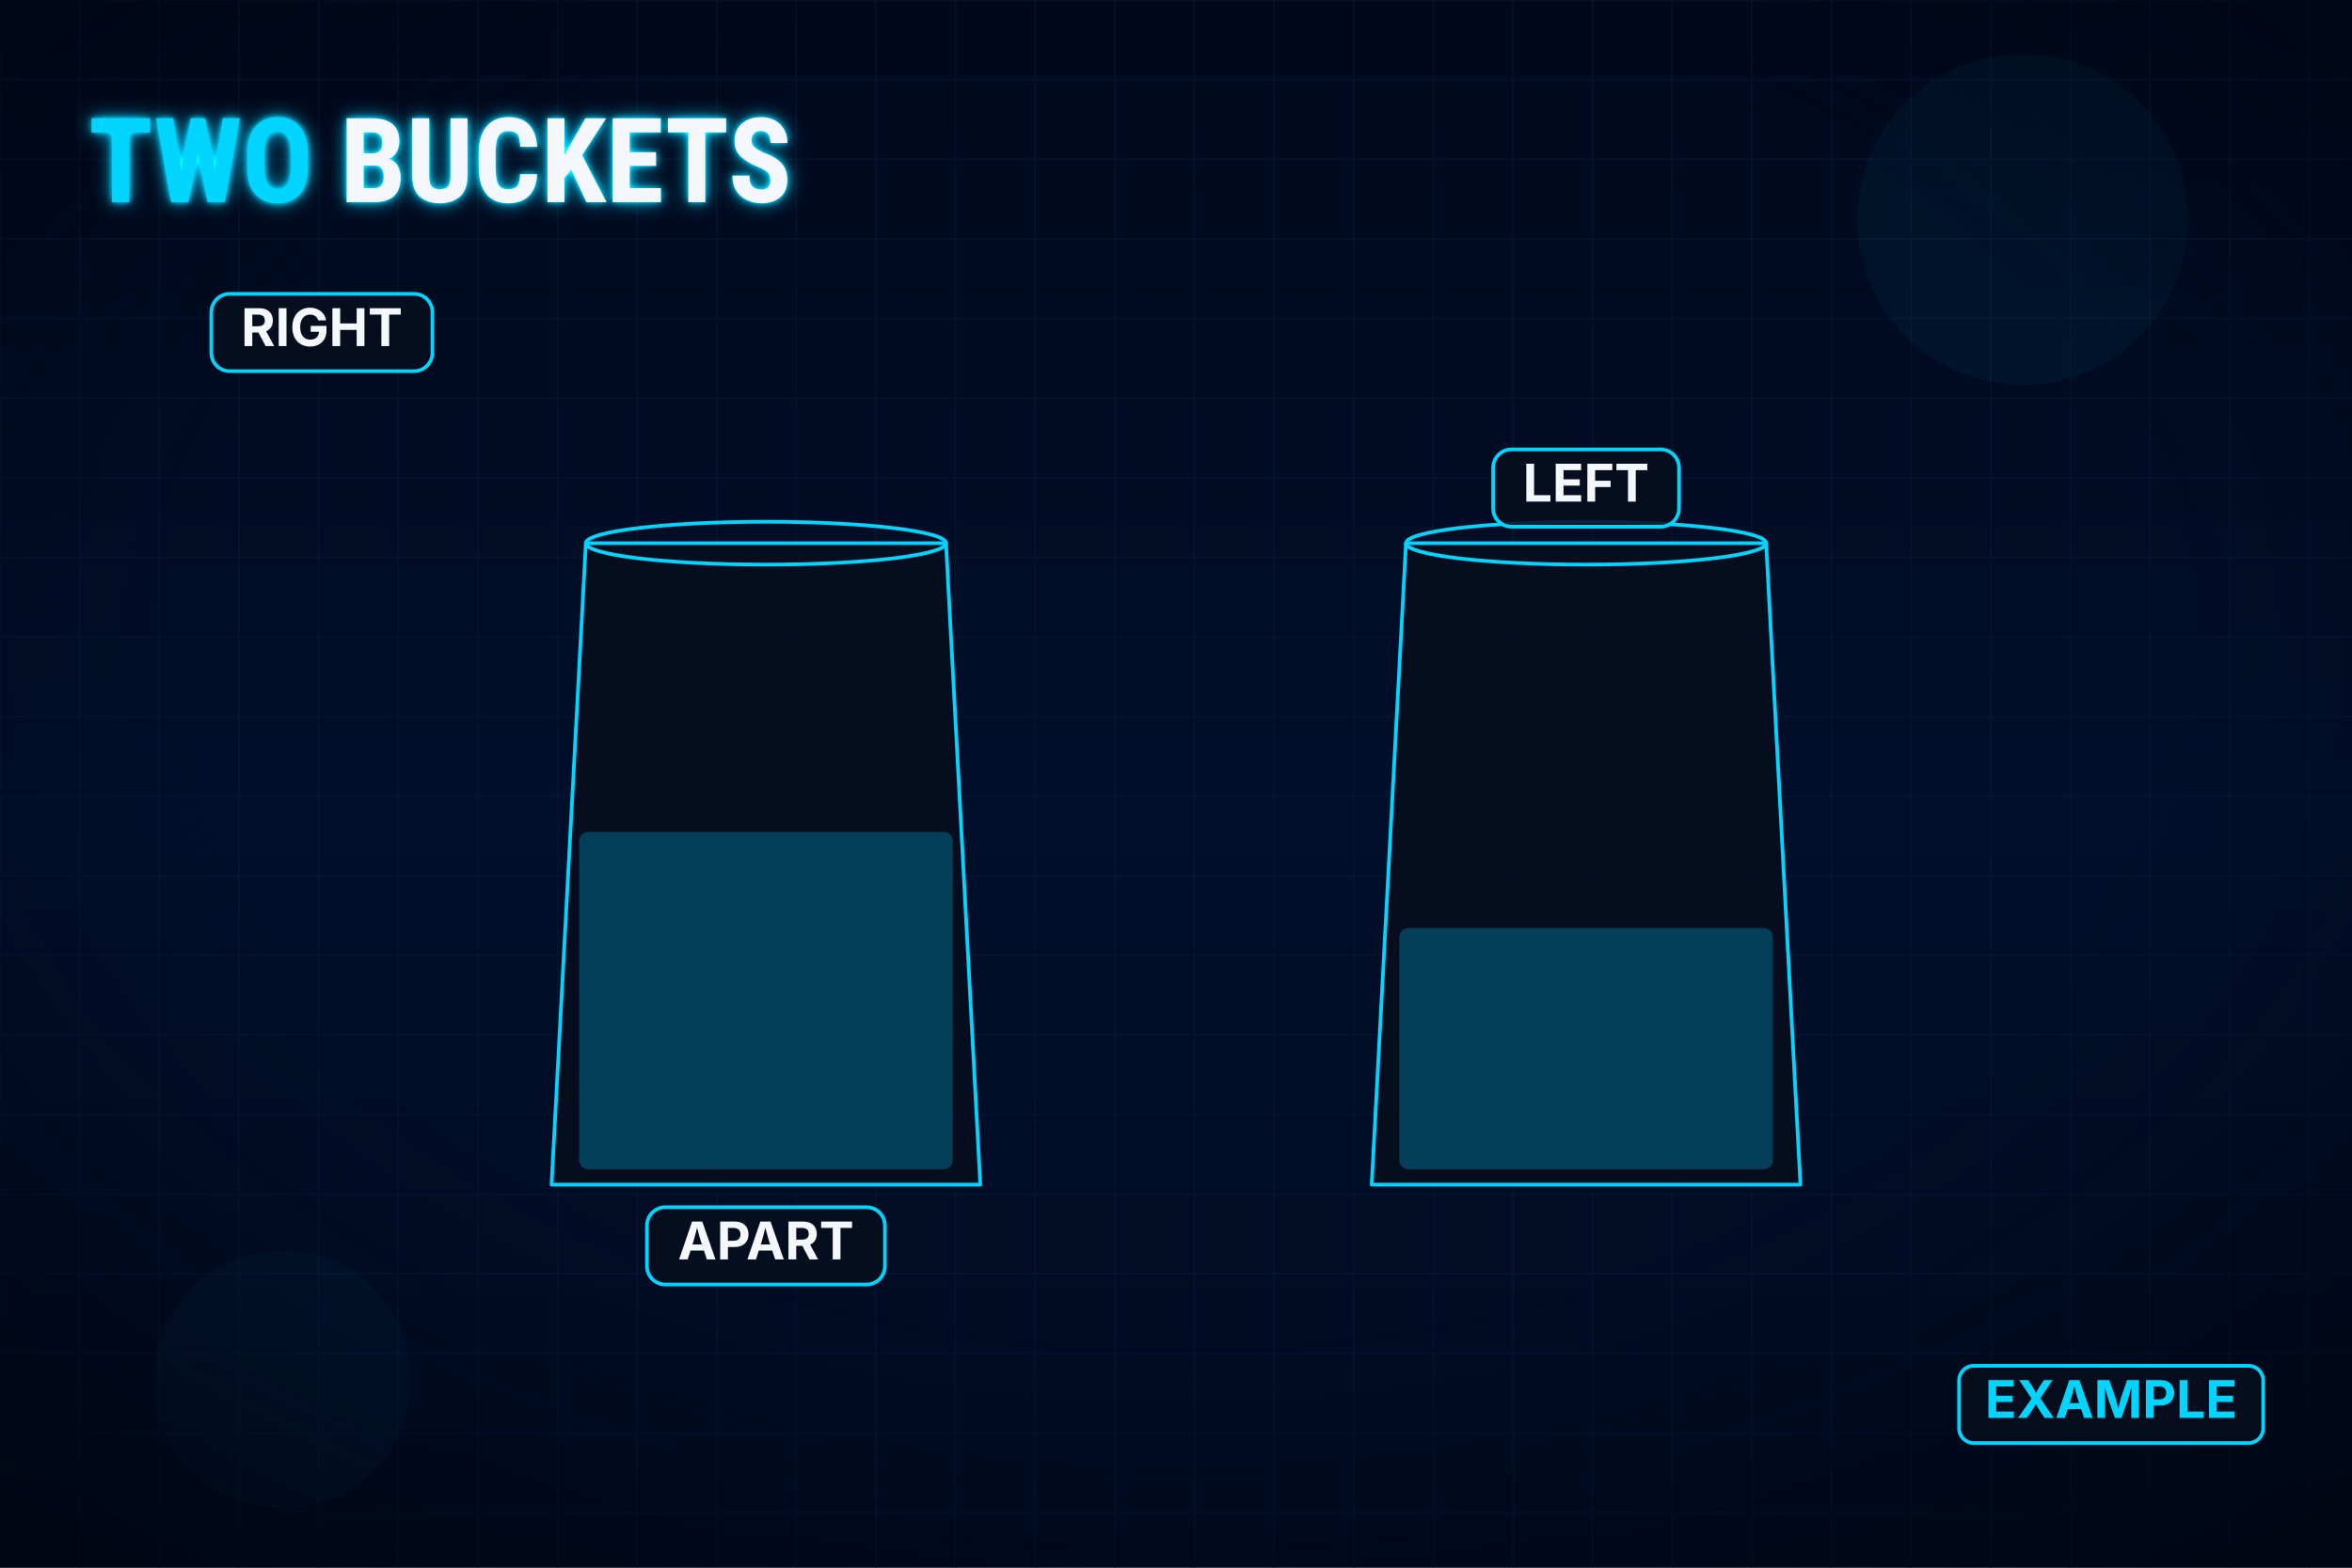
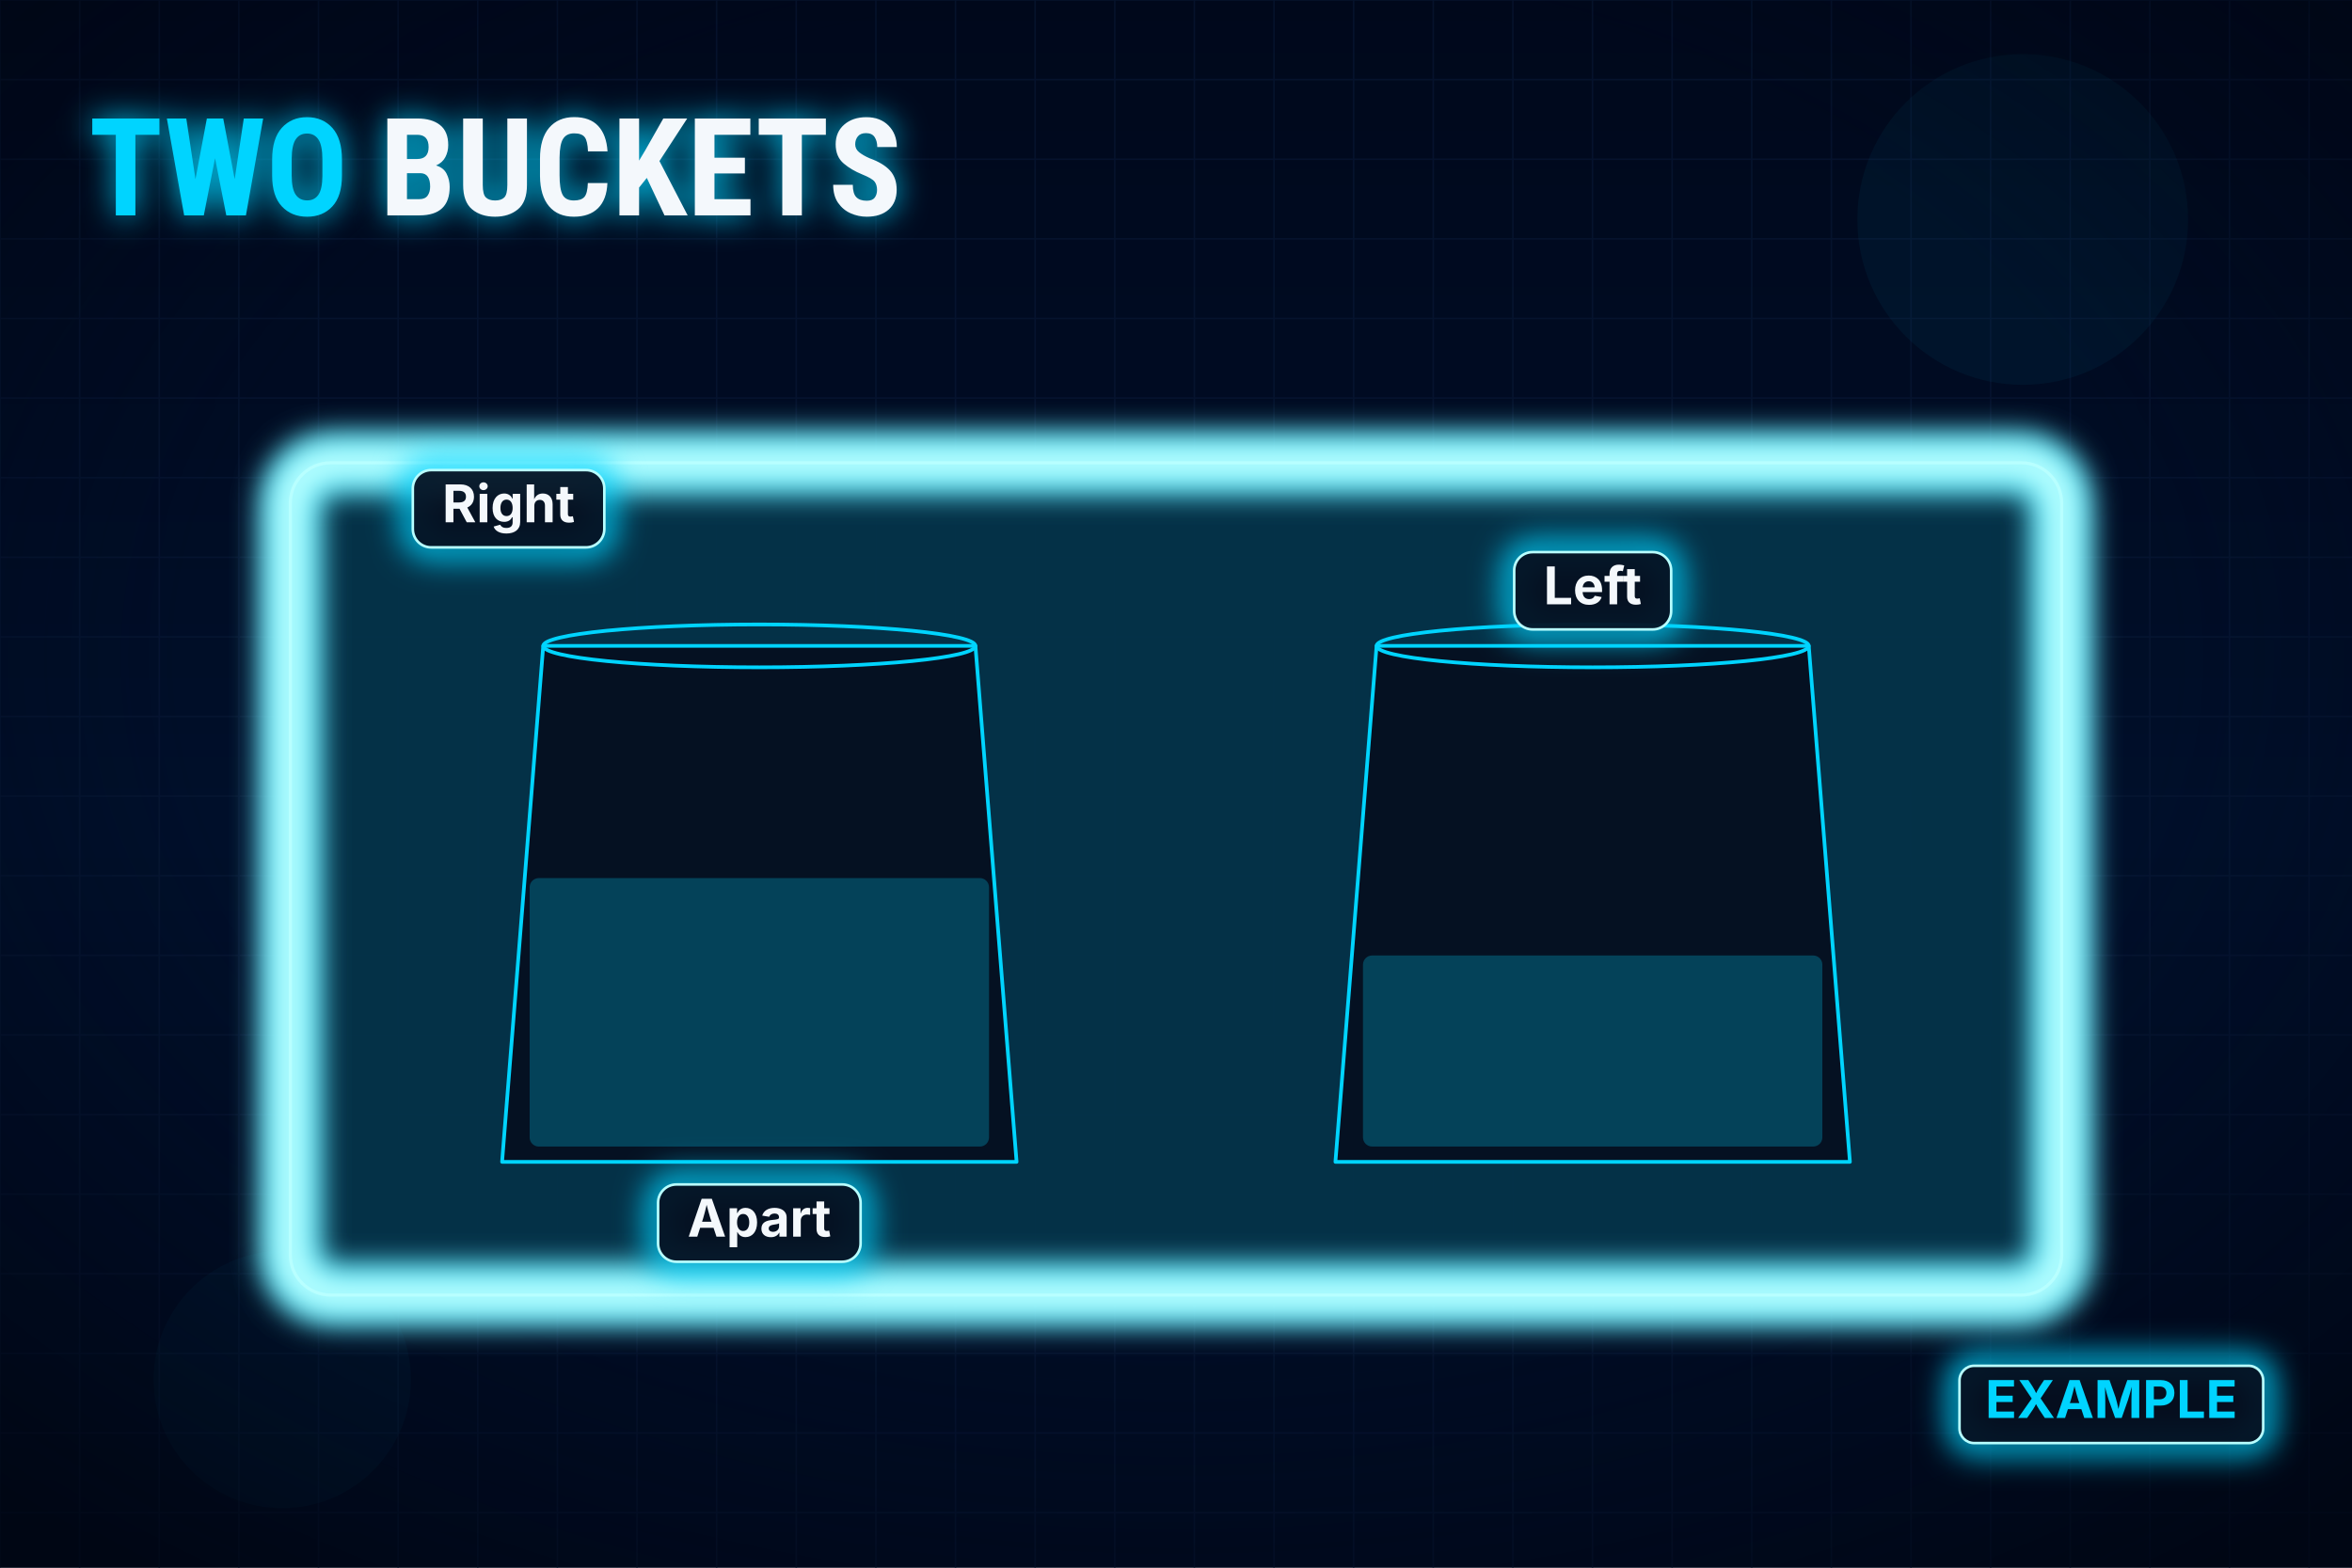
<svg xmlns="http://www.w3.org/2000/svg" width="1536" height="1024" viewBox="0 0 1536 1024">
  <defs>
    <style>
- @font-face { font-family: "Inter"; src: url("file:///agent/repos/claude/skills/illustration-engine/illustration_engine/assets/fonts/Inter-Regular.ttf") format("truetype"); font-weight: normal; font-style: normal; }
- @font-face { font-family: "Inter"; src: url("file:///agent/repos/claude/skills/illustration-engine/illustration_engine/assets/fonts/Inter-SemiBold.ttf") format("truetype"); font-weight: bold; font-style: normal; }
- @font-face { font-family: "Inter"; src: url("file:///agent/repos/claude/skills/illustration-engine/illustration_engine/assets/fonts/Inter-Bold.ttf") format("truetype"); font-weight: bold; font-style: normal; }
- @font-face { font-family: "Roboto Condensed"; src: url("file:///agent/repos/claude/skills/illustration-engine/illustration_engine/assets/fonts/RobotoCondensed-Bold.ttf") format("truetype"); font-weight: bold; font-style: normal; }
+ @font-face { font-family: "Inter"; src: url("file:///agent/repos/claude/skills/illustration-engine/illustration_engine/assets/fonts/Inter-Regular.ttf") format("truetype"); font-weight: 400; font-style: normal; }
+ @font-face { font-family: "Inter"; src: url("file:///agent/repos/claude/skills/illustration-engine/illustration_engine/assets/fonts/Inter-SemiBold.ttf") format("truetype"); font-weight: 600; font-style: normal; }
+ @font-face { font-family: "Inter"; src: url("file:///agent/repos/claude/skills/illustration-engine/illustration_engine/assets/fonts/Inter-Bold.ttf") format("truetype"); font-weight: 700; font-style: normal; }
+ @font-face { font-family: "Roboto Condensed"; src: url("file:///agent/repos/claude/skills/illustration-engine/illustration_engine/assets/fonts/RobotoCondensed-Bold.ttf") format("truetype"); font-weight: 700; font-style: normal; }
</style>
    <linearGradient id="bg1" x1="0" y1="0" x2="0" y2="1">
      <stop offset="0%" stop-color="#00081B" />
      <stop offset="52%" stop-color="#000F2A" />
      <stop offset="100%" stop-color="#000B21" />
    </linearGradient>
    <radialGradient id="vig2" cx="50%" cy="42%" r="72%">
      <stop offset="58%" stop-color="#00081B" stop-opacity="0" />
      <stop offset="100%" stop-color="#00040F" stop-opacity="0.72" />
    </radialGradient>
-     <filter id="bloom" x="-80%" y="-80%" width="260%" height="260%" color-interpolation-filters="sRGB">
-       <feGaussianBlur in="SourceGraphic" stdDeviation="6" result="wide" />
-       <feGaussianBlur in="SourceGraphic" stdDeviation="1.92" result="tight" />
-       <feComposite in="wide" in2="tight" operator="arithmetic" k1="0" k2="1" k3="1" k4="0" result="add" />
-       <feMerge>
-         <feMergeNode in="add" />
-         <feMergeNode in="SourceGraphic" />
-       </feMerge>
+     <filter id="bloom" x="-150%" y="-150%" width="400%" height="400%" color-interpolation-filters="sRGB">
+       <feGaussianBlur in="SourceGraphic" stdDeviation="10" />
    </filter>
  </defs>
  <rect x="0" y="0" width="1536" height="1024" rx="0" ry="0" fill="url(#bg1)" fill-opacity="1" stroke="none" stroke-width="0" stroke-opacity="1" />
  <g opacity="0.55">
    <line x1="0" y1="0" x2="0" y2="1024" stroke="#0A1A38" stroke-width="1" stroke-linecap="round" stroke-opacity="1" />
    <line x1="52" y1="0" x2="52" y2="1024" stroke="#0A1A38" stroke-width="1" stroke-linecap="round" stroke-opacity="1" />
    <line x1="104" y1="0" x2="104" y2="1024" stroke="#0A1A38" stroke-width="1" stroke-linecap="round" stroke-opacity="1" />
    <line x1="156" y1="0" x2="156" y2="1024" stroke="#0A1A38" stroke-width="1" stroke-linecap="round" stroke-opacity="1" />
    <line x1="208" y1="0" x2="208" y2="1024" stroke="#0A1A38" stroke-width="1" stroke-linecap="round" stroke-opacity="1" />
    <line x1="260" y1="0" x2="260" y2="1024" stroke="#0A1A38" stroke-width="1" stroke-linecap="round" stroke-opacity="1" />
    <line x1="312" y1="0" x2="312" y2="1024" stroke="#0A1A38" stroke-width="1" stroke-linecap="round" stroke-opacity="1" />
    <line x1="364" y1="0" x2="364" y2="1024" stroke="#0A1A38" stroke-width="1" stroke-linecap="round" stroke-opacity="1" />
    <line x1="416" y1="0" x2="416" y2="1024" stroke="#0A1A38" stroke-width="1" stroke-linecap="round" stroke-opacity="1" />
    <line x1="468" y1="0" x2="468" y2="1024" stroke="#0A1A38" stroke-width="1" stroke-linecap="round" stroke-opacity="1" />
    <line x1="520" y1="0" x2="520" y2="1024" stroke="#0A1A38" stroke-width="1" stroke-linecap="round" stroke-opacity="1" />
    <line x1="572" y1="0" x2="572" y2="1024" stroke="#0A1A38" stroke-width="1" stroke-linecap="round" stroke-opacity="1" />
    <line x1="624" y1="0" x2="624" y2="1024" stroke="#0A1A38" stroke-width="1" stroke-linecap="round" stroke-opacity="1" />
    <line x1="676" y1="0" x2="676" y2="1024" stroke="#0A1A38" stroke-width="1" stroke-linecap="round" stroke-opacity="1" />
    <line x1="728" y1="0" x2="728" y2="1024" stroke="#0A1A38" stroke-width="1" stroke-linecap="round" stroke-opacity="1" />
    <line x1="780" y1="0" x2="780" y2="1024" stroke="#0A1A38" stroke-width="1" stroke-linecap="round" stroke-opacity="1" />
    <line x1="832" y1="0" x2="832" y2="1024" stroke="#0A1A38" stroke-width="1" stroke-linecap="round" stroke-opacity="1" />
    <line x1="884" y1="0" x2="884" y2="1024" stroke="#0A1A38" stroke-width="1" stroke-linecap="round" stroke-opacity="1" />
    <line x1="936" y1="0" x2="936" y2="1024" stroke="#0A1A38" stroke-width="1" stroke-linecap="round" stroke-opacity="1" />
    <line x1="988" y1="0" x2="988" y2="1024" stroke="#0A1A38" stroke-width="1" stroke-linecap="round" stroke-opacity="1" />
    <line x1="1040" y1="0" x2="1040" y2="1024" stroke="#0A1A38" stroke-width="1" stroke-linecap="round" stroke-opacity="1" />
    <line x1="1092" y1="0" x2="1092" y2="1024" stroke="#0A1A38" stroke-width="1" stroke-linecap="round" stroke-opacity="1" />
    <line x1="1144" y1="0" x2="1144" y2="1024" stroke="#0A1A38" stroke-width="1" stroke-linecap="round" stroke-opacity="1" />
    <line x1="1196" y1="0" x2="1196" y2="1024" stroke="#0A1A38" stroke-width="1" stroke-linecap="round" stroke-opacity="1" />
    <line x1="1248" y1="0" x2="1248" y2="1024" stroke="#0A1A38" stroke-width="1" stroke-linecap="round" stroke-opacity="1" />
    <line x1="1300" y1="0" x2="1300" y2="1024" stroke="#0A1A38" stroke-width="1" stroke-linecap="round" stroke-opacity="1" />
    <line x1="1352" y1="0" x2="1352" y2="1024" stroke="#0A1A38" stroke-width="1" stroke-linecap="round" stroke-opacity="1" />
    <line x1="1404" y1="0" x2="1404" y2="1024" stroke="#0A1A38" stroke-width="1" stroke-linecap="round" stroke-opacity="1" />
    <line x1="1456" y1="0" x2="1456" y2="1024" stroke="#0A1A38" stroke-width="1" stroke-linecap="round" stroke-opacity="1" />
    <line x1="1508" y1="0" x2="1508" y2="1024" stroke="#0A1A38" stroke-width="1" stroke-linecap="round" stroke-opacity="1" />
    <line x1="0" y1="0" x2="1536" y2="0" stroke="#0A1A38" stroke-width="1" stroke-linecap="round" stroke-opacity="1" />
    <line x1="0" y1="52" x2="1536" y2="52" stroke="#0A1A38" stroke-width="1" stroke-linecap="round" stroke-opacity="1" />
    <line x1="0" y1="104" x2="1536" y2="104" stroke="#0A1A38" stroke-width="1" stroke-linecap="round" stroke-opacity="1" />
    <line x1="0" y1="156" x2="1536" y2="156" stroke="#0A1A38" stroke-width="1" stroke-linecap="round" stroke-opacity="1" />
    <line x1="0" y1="208" x2="1536" y2="208" stroke="#0A1A38" stroke-width="1" stroke-linecap="round" stroke-opacity="1" />
    <line x1="0" y1="260" x2="1536" y2="260" stroke="#0A1A38" stroke-width="1" stroke-linecap="round" stroke-opacity="1" />
    <line x1="0" y1="312" x2="1536" y2="312" stroke="#0A1A38" stroke-width="1" stroke-linecap="round" stroke-opacity="1" />
    <line x1="0" y1="364" x2="1536" y2="364" stroke="#0A1A38" stroke-width="1" stroke-linecap="round" stroke-opacity="1" />
    <line x1="0" y1="416" x2="1536" y2="416" stroke="#0A1A38" stroke-width="1" stroke-linecap="round" stroke-opacity="1" />
    <line x1="0" y1="468" x2="1536" y2="468" stroke="#0A1A38" stroke-width="1" stroke-linecap="round" stroke-opacity="1" />
    <line x1="0" y1="520" x2="1536" y2="520" stroke="#0A1A38" stroke-width="1" stroke-linecap="round" stroke-opacity="1" />
    <line x1="0" y1="572" x2="1536" y2="572" stroke="#0A1A38" stroke-width="1" stroke-linecap="round" stroke-opacity="1" />
    <line x1="0" y1="624" x2="1536" y2="624" stroke="#0A1A38" stroke-width="1" stroke-linecap="round" stroke-opacity="1" />
    <line x1="0" y1="676" x2="1536" y2="676" stroke="#0A1A38" stroke-width="1" stroke-linecap="round" stroke-opacity="1" />
    <line x1="0" y1="728" x2="1536" y2="728" stroke="#0A1A38" stroke-width="1" stroke-linecap="round" stroke-opacity="1" />
    <line x1="0" y1="780" x2="1536" y2="780" stroke="#0A1A38" stroke-width="1" stroke-linecap="round" stroke-opacity="1" />
    <line x1="0" y1="832" x2="1536" y2="832" stroke="#0A1A38" stroke-width="1" stroke-linecap="round" stroke-opacity="1" />
    <line x1="0" y1="884" x2="1536" y2="884" stroke="#0A1A38" stroke-width="1" stroke-linecap="round" stroke-opacity="1" />
    <line x1="0" y1="936" x2="1536" y2="936" stroke="#0A1A38" stroke-width="1" stroke-linecap="round" stroke-opacity="1" />
    <line x1="0" y1="988" x2="1536" y2="988" stroke="#0A1A38" stroke-width="1" stroke-linecap="round" stroke-opacity="1" />
  </g>
  <circle cx="1320.96" cy="143.36" r="108" fill="#00D4FF" fill-opacity="0.045" stroke="none" stroke-width="0" />
  <circle cx="184.32" cy="901.12" r="84" fill="#00D4FF" fill-opacity="0.045" stroke="none" stroke-width="0" />
  <rect x="0" y="0" width="1536" height="1024" rx="0" ry="0" fill="url(#vig2)" fill-opacity="1" stroke="none" stroke-width="0" stroke-opacity="1" />
-   <text x="58" y="132.04" fill="#00D4FF" fill-opacity="0.85" font-family="Roboto Condensed" font-weight="bold" font-size="77" text-anchor="start" filter="url(#bloom)">TWO</text>
-   <text x="58" y="132.04" fill="#00D4FF" fill-opacity="1" font-family="Roboto Condensed" font-weight="bold" font-size="77" text-anchor="start">TWO</text>
-   <text x="222" y="132.04" fill="#00D4FF" fill-opacity="0.85" font-family="Roboto Condensed" font-weight="bold" font-size="77" text-anchor="start" filter="url(#bloom)">BUCKETS</text>
-   <text x="222" y="132.04" fill="#F4F8FC" fill-opacity="1" font-family="Roboto Condensed" font-weight="bold" font-size="77" text-anchor="start">BUCKETS</text>
-   <polygon points="382.6,354.8 617.8,354.8 640.2,773.79 360.2,773.79" fill="#060E1E" fill-opacity="0.9" stroke="#00D4FF" stroke-width="2.4" stroke-linejoin="round" />
-   <ellipse cx="500.2" cy="354.8" rx="117.6" ry="14" fill="none" fill-opacity="1" stroke="#00D4FF" stroke-width="2.4" />
-   <rect x="378.2" y="543.34" width="244" height="220.44" rx="6" ry="6" fill="#00D4FF" fill-opacity="0.25" stroke="none" stroke-width="0" stroke-opacity="1" />
-   <polygon points="918.2,354.8 1153.4,354.8 1175.8,773.79 895.8,773.79" fill="#060E1E" fill-opacity="0.9" stroke="#00D4FF" stroke-width="2.4" stroke-linejoin="round" />
-   <ellipse cx="1035.8" cy="354.8" rx="117.6" ry="14" fill="none" fill-opacity="1" stroke="#00D4FF" stroke-width="2.4" />
-   <rect x="913.8" y="606.19" width="244" height="157.6" rx="6" ry="6" fill="#00D4FF" fill-opacity="0.25" stroke="none" stroke-width="0" stroke-opacity="1" />
-   <rect x="422.5" y="788.55" width="155.4" height="50.48" rx="12" ry="12" fill="#060E1E" fill-opacity="0.88" stroke="#00D4FF" stroke-width="2.4" stroke-opacity="1" />
-   <text x="500.2" y="822.63" fill="#F4F8FC" fill-opacity="1" font-family="Inter" font-weight="bold" font-size="34" text-anchor="middle">APART</text>
-   <rect x="975.1" y="293.56" width="121.4" height="50.48" rx="12" ry="12" fill="#060E1E" fill-opacity="0.88" stroke="#00D4FF" stroke-width="2.4" stroke-opacity="1" />
-   <text x="1035.8" y="327.64" fill="#F4F8FC" fill-opacity="1" font-family="Inter" font-weight="bold" font-size="34" text-anchor="middle">LEFT</text>
-   <rect x="138" y="191.96" width="144.4" height="50.48" rx="12" ry="12" fill="#060E1E" fill-opacity="0.88" stroke="#00D4FF" stroke-width="2.4" stroke-opacity="1" />
-   <text x="210.2" y="226.04" fill="#F4F8FC" fill-opacity="1" font-family="Inter" font-weight="bold" font-size="34" text-anchor="middle">RIGHT</text>
-   <rect x="1279.4" y="892.12" width="198.6" height="50.48" rx="9.6" ry="9.6" fill="#060E1E" fill-opacity="0.92" stroke="#00D4FF" stroke-width="2.4" stroke-opacity="1" />
-   <text x="1378.7" y="926.2" fill="#00D4FF" fill-opacity="1" font-family="Inter" font-weight="bold" font-size="34" text-anchor="middle">EXAMPLE</text>
+   <text x="58" y="140.68" fill="#00D4FF" fill-opacity="0.9" font-family="Roboto Condensed" font-weight="700" font-size="89" text-anchor="start" filter="url(#bloom)">TWO</text>
+   <text x="58" y="140.68" fill="#00D4FF" fill-opacity="1" font-family="Roboto Condensed" font-weight="700" font-size="89" text-anchor="start">TWO</text>
+   <text x="247.88" y="140.68" fill="#00D4FF" fill-opacity="0.9" font-family="Roboto Condensed" font-weight="700" font-size="89" text-anchor="start" filter="url(#bloom)">BUCKETS</text>
+   <text x="247.88" y="140.68" fill="#F4F8FC" fill-opacity="1" font-family="Roboto Condensed" font-weight="700" font-size="89" text-anchor="start">BUCKETS</text>
+   <rect x="189.6" y="302.3" width="1156.8" height="543.6" rx="26.4" ry="26.4" fill="#060E1E" fill-opacity="0.9" stroke="none" stroke-width="0" stroke-opacity="1" />
+   <rect x="189.6" y="302.3" width="1156.8" height="543.6" rx="26.4" ry="26.4" fill="#00D4FF" fill-opacity="0.18" stroke="none" stroke-width="0" stroke-opacity="1" />
+   <rect x="189.6" y="302.3" width="1156.8" height="543.6" rx="26.4" ry="26.4" fill="none" fill-opacity="0.8" stroke="#00D4FF" stroke-width="32" stroke-opacity="1" filter="url(#bloom)" />
+   <rect x="189.6" y="302.3" width="1156.8" height="543.6" rx="26.4" ry="26.4" fill="none" fill-opacity="0.55" stroke="#B8FFFF" stroke-width="32" stroke-opacity="1" filter="url(#bloom)" />
+   <rect x="189.6" y="302.3" width="1156.8" height="543.6" rx="26.4" ry="26.4" fill="none" fill-opacity="1" stroke="#B8FFFF" stroke-width="2.04" stroke-opacity="1" />
+   <polygon points="354.77,421.89 637.01,421.89 663.89,758.92 327.89,758.92" fill="#060E1E" fill-opacity="0.9" stroke="#00D4FF" stroke-width="2.4" stroke-linejoin="round" />
+   <ellipse cx="495.89" cy="421.89" rx="141.12" ry="14" fill="none" fill-opacity="1" stroke="#00D4FF" stroke-width="2.4" />
+   <rect x="345.89" y="573.56" width="300" height="175.37" rx="6" ry="6" fill="#00D4FF" fill-opacity="0.25" stroke="none" stroke-width="0" stroke-opacity="1" />
+   <polygon points="898.99,421.89 1181.23,421.89 1208.11,758.92 872.11,758.92" fill="#060E1E" fill-opacity="0.9" stroke="#00D4FF" stroke-width="2.4" stroke-linejoin="round" />
+   <ellipse cx="1040.11" cy="421.89" rx="141.12" ry="14" fill="none" fill-opacity="1" stroke="#00D4FF" stroke-width="2.4" />
+   <rect x="890.11" y="624.11" width="300" height="124.81" rx="6" ry="6" fill="#00D4FF" fill-opacity="0.25" stroke="none" stroke-width="0" stroke-opacity="1" />
+   <rect x="429.76" y="773.68" width="132.26" height="50.48" rx="12" ry="12" fill="none" fill-opacity="0.85" stroke="#00D4FF" stroke-width="14.4" stroke-opacity="1" filter="url(#bloom)" />
+   <rect x="429.76" y="773.68" width="132.26" height="50.48" rx="12" ry="12" fill="#060E1E" fill-opacity="0.92" stroke="none" stroke-width="0" stroke-opacity="1" />
+   <rect x="429.76" y="773.68" width="132.26" height="50.48" rx="12" ry="12" fill="none" fill-opacity="1" stroke="#B8FFFF" stroke-width="1.68" stroke-opacity="1" />
+   <text x="495.89" y="807.76" fill="#F4F8FC" fill-opacity="1" font-family="Inter" font-weight="700" font-size="34" text-anchor="middle">Apart</text>
+   <rect x="988.86" y="360.65" width="102.51" height="50.48" rx="12" ry="12" fill="none" fill-opacity="0.85" stroke="#00D4FF" stroke-width="14.4" stroke-opacity="1" filter="url(#bloom)" />
+   <rect x="988.86" y="360.65" width="102.51" height="50.48" rx="12" ry="12" fill="#060E1E" fill-opacity="0.92" stroke="none" stroke-width="0" stroke-opacity="1" />
+   <rect x="988.86" y="360.65" width="102.51" height="50.48" rx="12" ry="12" fill="none" fill-opacity="1" stroke="#B8FFFF" stroke-width="1.68" stroke-opacity="1" />
+   <text x="1040.11" y="394.73" fill="#F4F8FC" fill-opacity="1" font-family="Inter" font-weight="700" font-size="34" text-anchor="middle">Left</text>
+   <rect x="269.6" y="307.06" width="125.06" height="50.48" rx="12" ry="12" fill="none" fill-opacity="0.85" stroke="#00D4FF" stroke-width="14.4" stroke-opacity="1" filter="url(#bloom)" />
+   <rect x="269.6" y="307.06" width="125.06" height="50.48" rx="12" ry="12" fill="#060E1E" fill-opacity="0.92" stroke="none" stroke-width="0" stroke-opacity="1" />
+   <rect x="269.6" y="307.06" width="125.06" height="50.48" rx="12" ry="12" fill="none" fill-opacity="1" stroke="#B8FFFF" stroke-width="1.68" stroke-opacity="1" />
+   <text x="332.13" y="341.14" fill="#F4F8FC" fill-opacity="1" font-family="Inter" font-weight="700" font-size="34" text-anchor="middle">Right</text>
+   <rect x="1279.67" y="892.12" width="198.33" height="50.48" rx="9.6" ry="9.6" fill="none" fill-opacity="0.85" stroke="#00D4FF" stroke-width="14.4" stroke-opacity="1" filter="url(#bloom)" />
+   <rect x="1279.67" y="892.12" width="198.33" height="50.48" rx="9.6" ry="9.6" fill="#060E1E" fill-opacity="0.92" stroke="none" stroke-width="0" stroke-opacity="1" />
+   <rect x="1279.67" y="892.12" width="198.33" height="50.48" rx="9.6" ry="9.6" fill="none" fill-opacity="1" stroke="#B8FFFF" stroke-width="1.68" stroke-opacity="1" />
+   <text x="1378.83" y="926.2" fill="#00D4FF" fill-opacity="1" font-family="Inter" font-weight="700" font-size="34" text-anchor="middle">EXAMPLE</text>
</svg>
